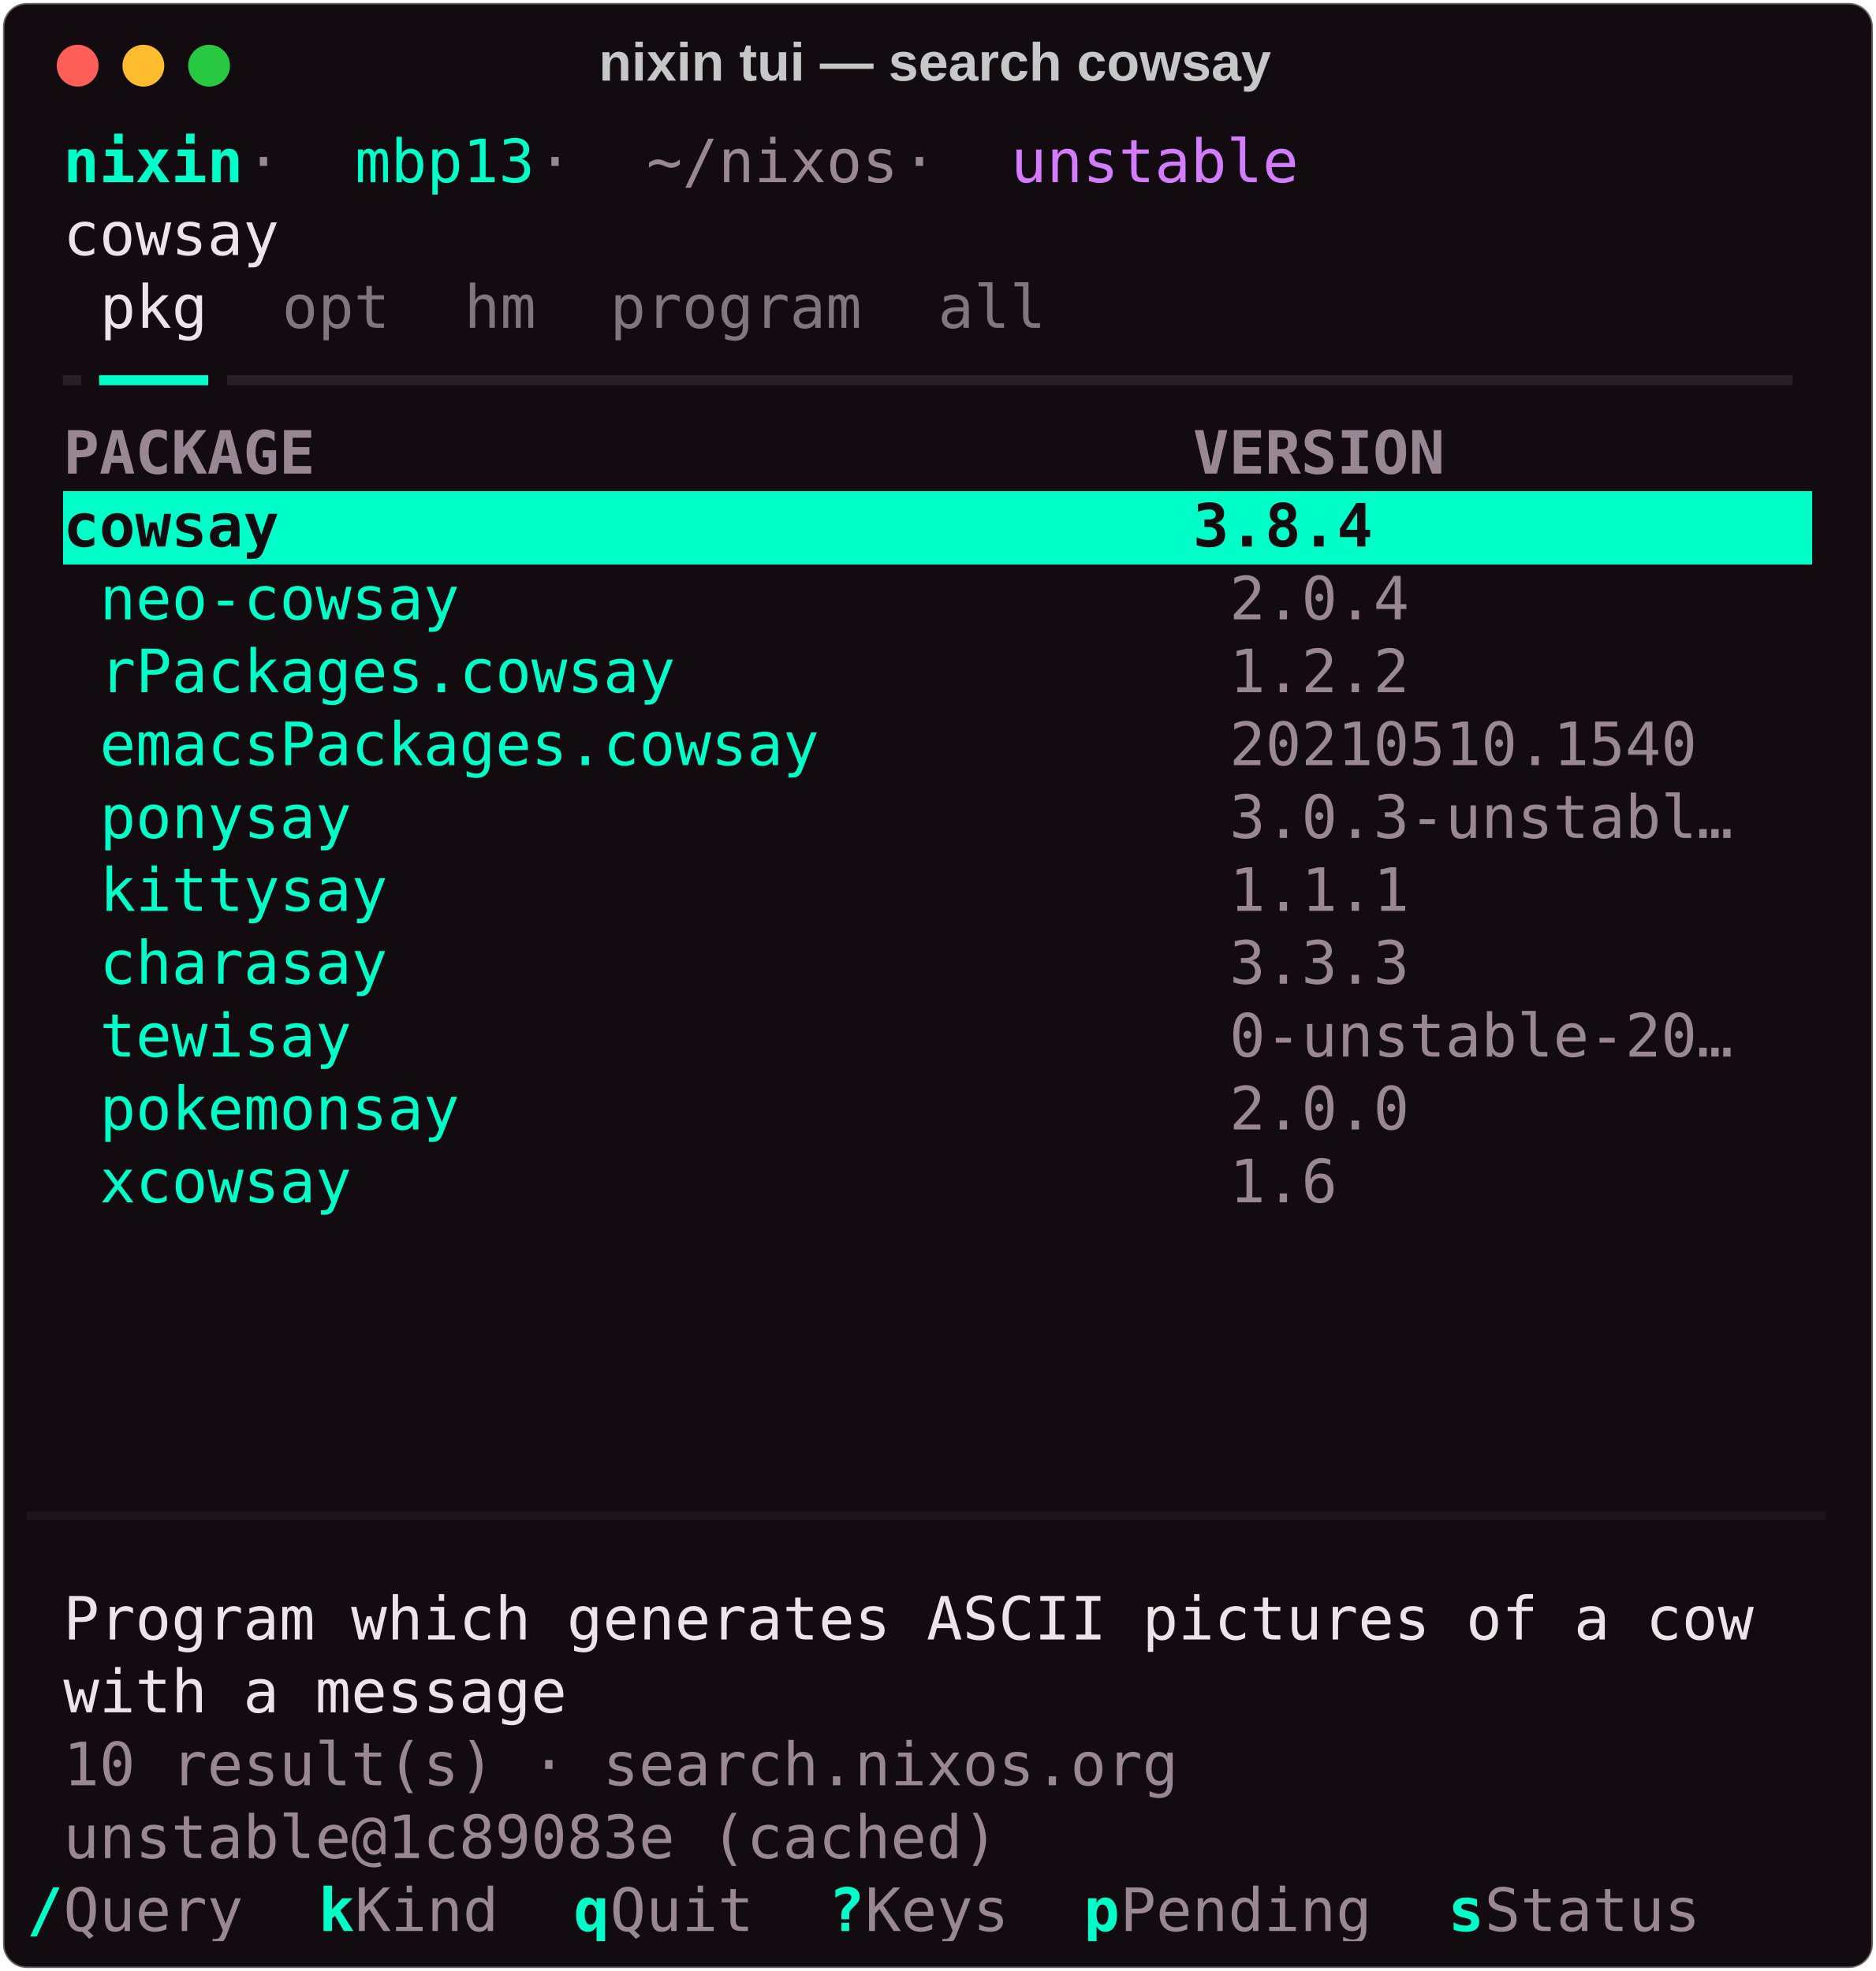
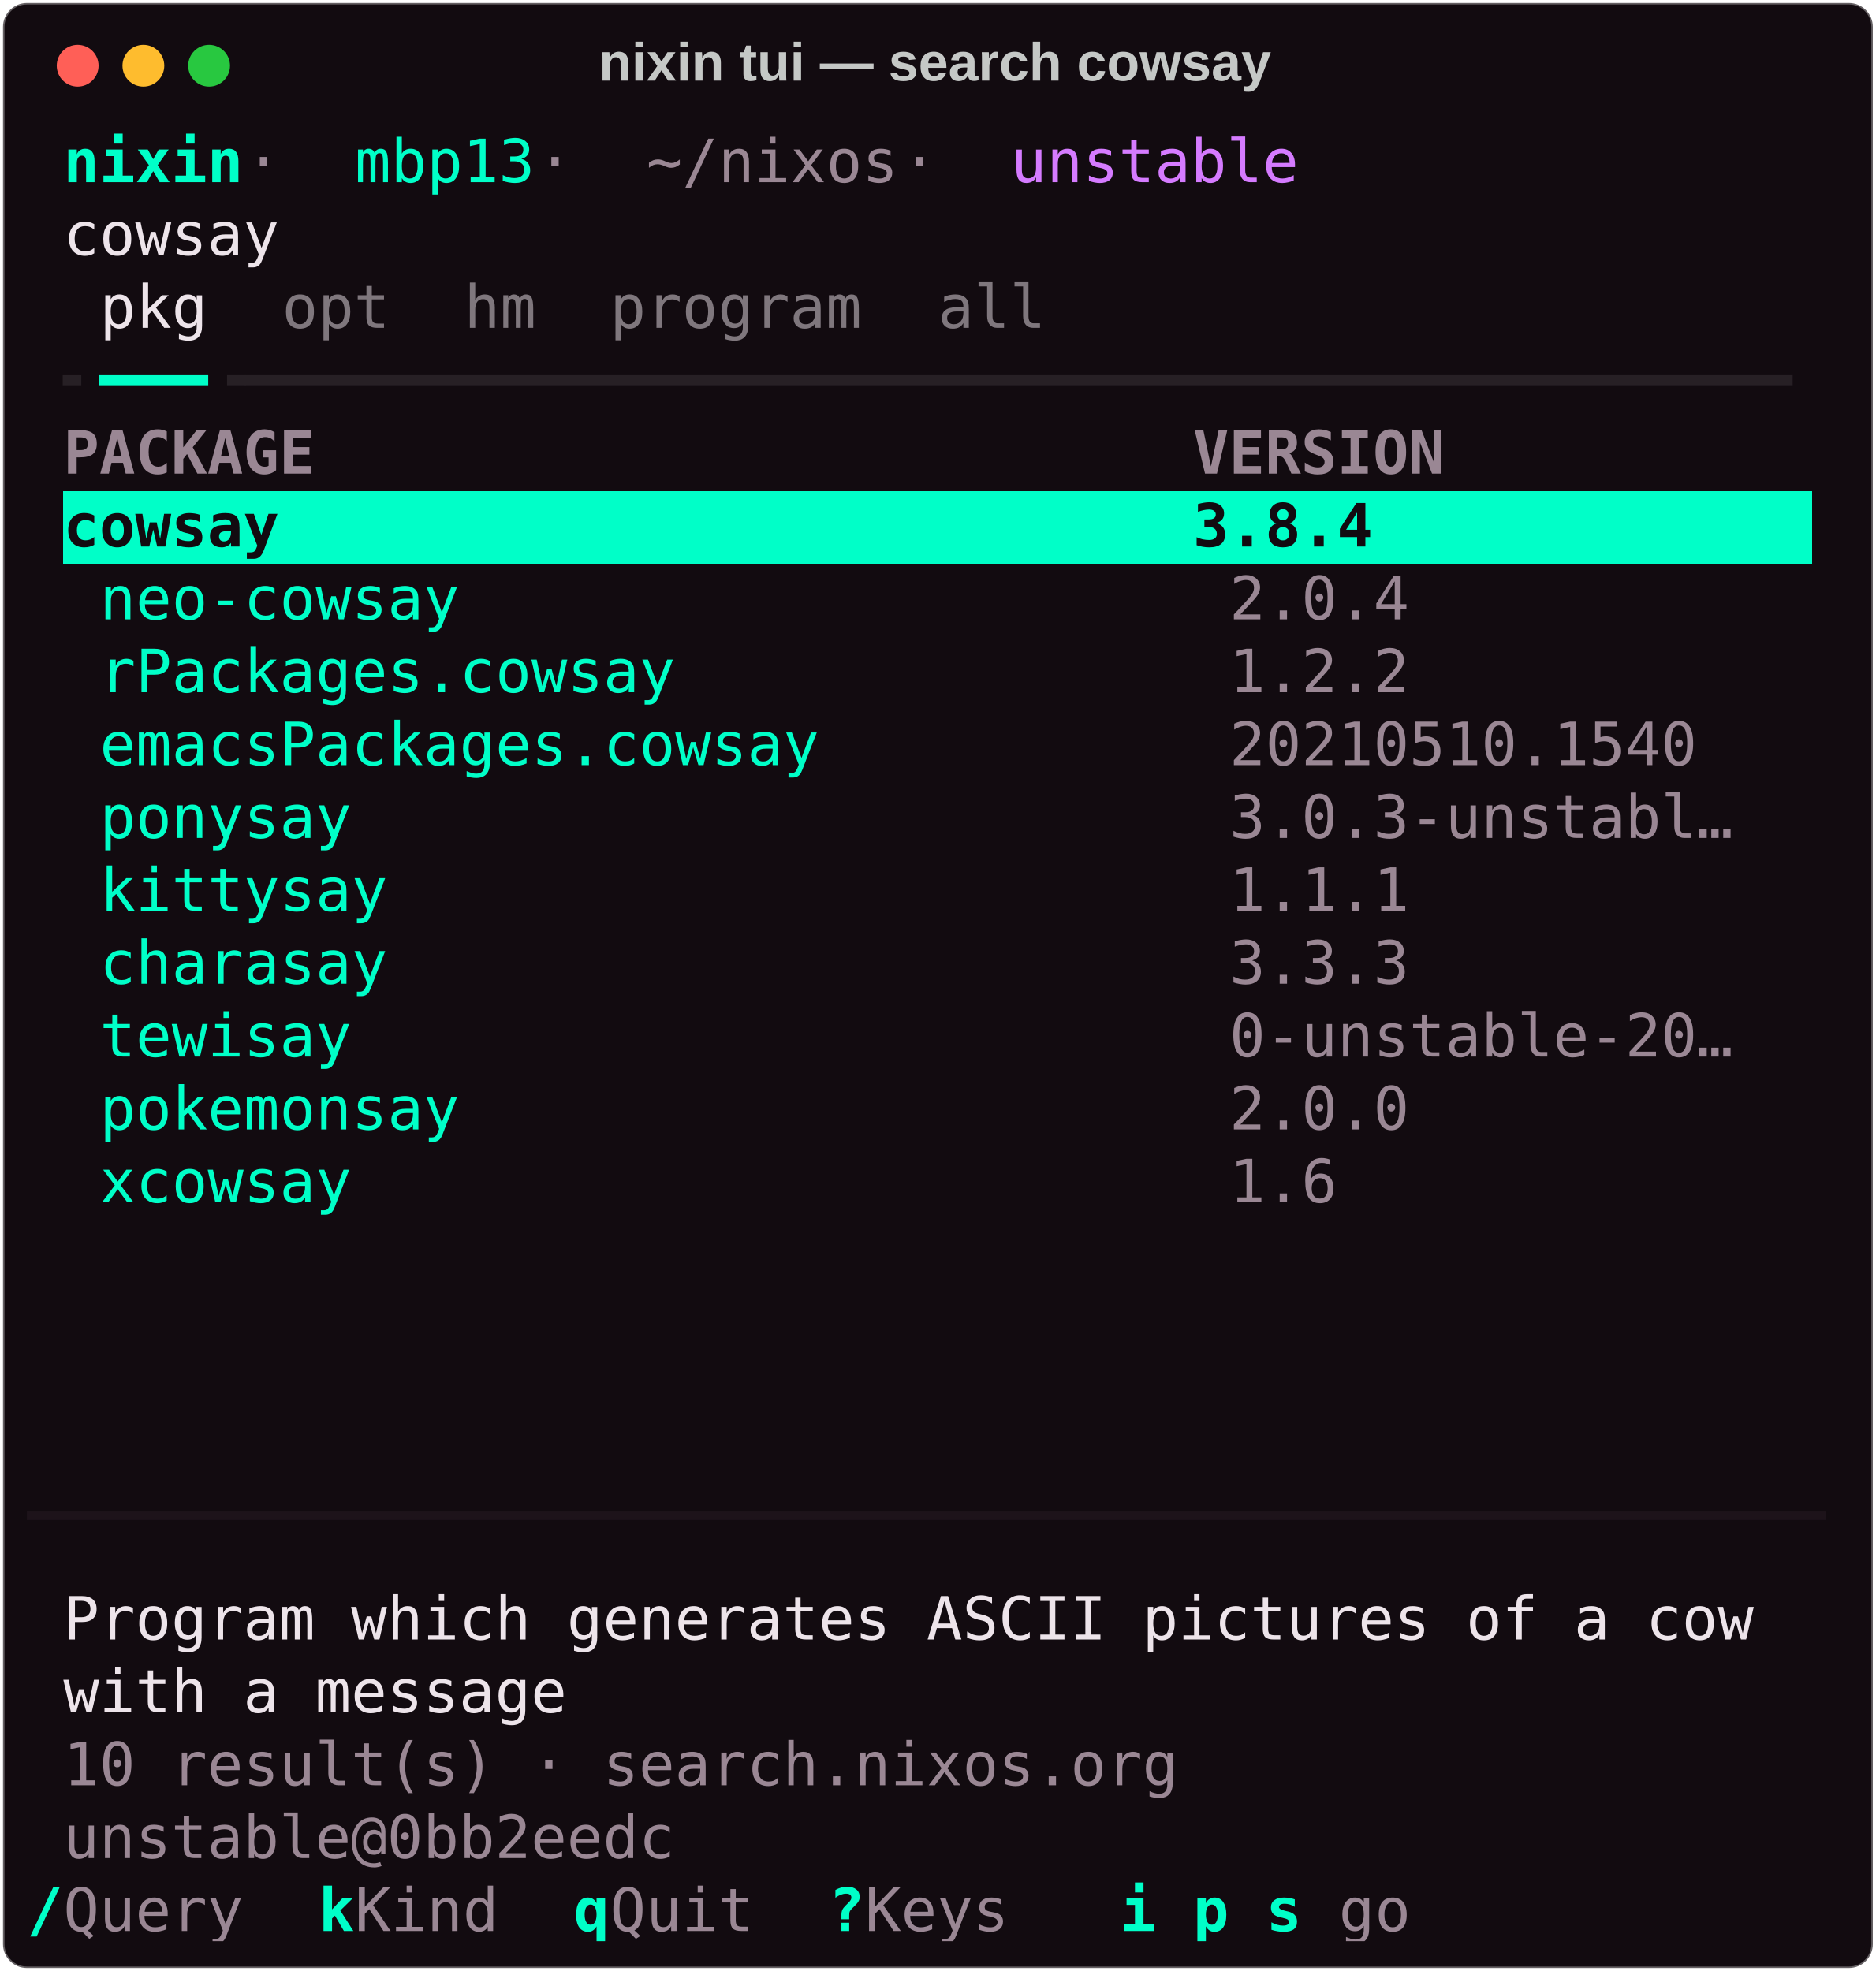
<svg xmlns="http://www.w3.org/2000/svg" class="rich-terminal" viewBox="0 0 628 660.0">
  <style>

    @font-face {
        font-family: "Fira Code";
        src: local("FiraCode-Regular"),
                url("https://cdnjs.cloudflare.com/ajax/libs/firacode/6.2.0/woff2/FiraCode-Regular.woff2") format("woff2"),
                url("https://cdnjs.cloudflare.com/ajax/libs/firacode/6.2.0/woff/FiraCode-Regular.woff") format("woff");
        font-style: normal;
        font-weight: 400;
    }
    @font-face {
        font-family: "Fira Code";
        src: local("FiraCode-Bold"),
                url("https://cdnjs.cloudflare.com/ajax/libs/firacode/6.2.0/woff2/FiraCode-Bold.woff2") format("woff2"),
                url("https://cdnjs.cloudflare.com/ajax/libs/firacode/6.2.0/woff/FiraCode-Bold.woff") format("woff");
        font-style: bold;
        font-weight: 700;
    }

-     .terminal-1102578616-matrix {
+     .terminal-1963552994-matrix {
        font-family: Fira Code, monospace;
        font-size: 20px;
        line-height: 24.4px;
        font-variant-east-asian: full-width;
    }

-     .terminal-1102578616-title {
+     .terminal-1963552994-title {
        font-size: 18px;
        font-weight: bold;
        font-family: arial;
    }

-     .terminal-1102578616-r1 { fill: #c5c8c6 }
- .terminal-1102578616-r2 { fill: #00ffc8;font-weight: bold }
- .terminal-1102578616-r3 { fill: #9a8794 }
- .terminal-1102578616-r4 { fill: #00ffc8 }
- .terminal-1102578616-r5 { fill: #d57bff }
- .terminal-1102578616-r6 { fill: #ede4ea }
- .terminal-1102578616-r7 { fill: #7f777d }
- .terminal-1102578616-r8 { fill: #272025 }
- .terminal-1102578616-r9 { fill: #9a8794;font-weight: bold }
- .terminal-1102578616-r10 { fill: #120b10;font-weight: bold }
- .terminal-1102578616-r11 { fill: #1d131a }
+     .terminal-1963552994-r1 { fill: #c5c8c6 }
+ .terminal-1963552994-r2 { fill: #00ffc8;font-weight: bold }
+ .terminal-1963552994-r3 { fill: #9a8794 }
+ .terminal-1963552994-r4 { fill: #00ffc8 }
+ .terminal-1963552994-r5 { fill: #d57bff }
+ .terminal-1963552994-r6 { fill: #ede4ea }
+ .terminal-1963552994-r7 { fill: #7f777d }
+ .terminal-1963552994-r8 { fill: #272025 }
+ .terminal-1963552994-r9 { fill: #9a8794;font-weight: bold }
+ .terminal-1963552994-r10 { fill: #120b10;font-weight: bold }
+ .terminal-1963552994-r11 { fill: #1d131a }
    </style>
  <defs>
-     <clipPath id="terminal-1102578616-clip-terminal">
+     <clipPath id="terminal-1963552994-clip-terminal">
      <rect x="0" y="0" width="609.0" height="609.0" />
    </clipPath>
-     <clipPath id="terminal-1102578616-line-0">
+     <clipPath id="terminal-1963552994-line-0">
      <rect x="0" y="1.5" width="610" height="24.65" />
    </clipPath>
-     <clipPath id="terminal-1102578616-line-1">
+     <clipPath id="terminal-1963552994-line-1">
      <rect x="0" y="25.9" width="610" height="24.65" />
    </clipPath>
-     <clipPath id="terminal-1102578616-line-2">
+     <clipPath id="terminal-1963552994-line-2">
      <rect x="0" y="50.3" width="610" height="24.65" />
    </clipPath>
-     <clipPath id="terminal-1102578616-line-3">
+     <clipPath id="terminal-1963552994-line-3">
      <rect x="0" y="74.7" width="610" height="24.65" />
    </clipPath>
-     <clipPath id="terminal-1102578616-line-4">
+     <clipPath id="terminal-1963552994-line-4">
      <rect x="0" y="99.1" width="610" height="24.65" />
    </clipPath>
-     <clipPath id="terminal-1102578616-line-5">
+     <clipPath id="terminal-1963552994-line-5">
      <rect x="0" y="123.5" width="610" height="24.65" />
    </clipPath>
-     <clipPath id="terminal-1102578616-line-6">
+     <clipPath id="terminal-1963552994-line-6">
      <rect x="0" y="147.9" width="610" height="24.65" />
    </clipPath>
-     <clipPath id="terminal-1102578616-line-7">
+     <clipPath id="terminal-1963552994-line-7">
      <rect x="0" y="172.3" width="610" height="24.65" />
    </clipPath>
-     <clipPath id="terminal-1102578616-line-8">
+     <clipPath id="terminal-1963552994-line-8">
      <rect x="0" y="196.7" width="610" height="24.65" />
    </clipPath>
-     <clipPath id="terminal-1102578616-line-9">
+     <clipPath id="terminal-1963552994-line-9">
      <rect x="0" y="221.1" width="610" height="24.65" />
    </clipPath>
-     <clipPath id="terminal-1102578616-line-10">
+     <clipPath id="terminal-1963552994-line-10">
      <rect x="0" y="245.5" width="610" height="24.65" />
    </clipPath>
-     <clipPath id="terminal-1102578616-line-11">
+     <clipPath id="terminal-1963552994-line-11">
      <rect x="0" y="269.9" width="610" height="24.65" />
    </clipPath>
-     <clipPath id="terminal-1102578616-line-12">
+     <clipPath id="terminal-1963552994-line-12">
      <rect x="0" y="294.3" width="610" height="24.65" />
    </clipPath>
-     <clipPath id="terminal-1102578616-line-13">
+     <clipPath id="terminal-1963552994-line-13">
      <rect x="0" y="318.7" width="610" height="24.65" />
    </clipPath>
-     <clipPath id="terminal-1102578616-line-14">
+     <clipPath id="terminal-1963552994-line-14">
      <rect x="0" y="343.1" width="610" height="24.65" />
    </clipPath>
-     <clipPath id="terminal-1102578616-line-15">
+     <clipPath id="terminal-1963552994-line-15">
      <rect x="0" y="367.5" width="610" height="24.65" />
    </clipPath>
-     <clipPath id="terminal-1102578616-line-16">
+     <clipPath id="terminal-1963552994-line-16">
      <rect x="0" y="391.9" width="610" height="24.65" />
    </clipPath>
-     <clipPath id="terminal-1102578616-line-17">
+     <clipPath id="terminal-1963552994-line-17">
      <rect x="0" y="416.3" width="610" height="24.65" />
    </clipPath>
-     <clipPath id="terminal-1102578616-line-18">
+     <clipPath id="terminal-1963552994-line-18">
      <rect x="0" y="440.7" width="610" height="24.65" />
    </clipPath>
-     <clipPath id="terminal-1102578616-line-19">
+     <clipPath id="terminal-1963552994-line-19">
      <rect x="0" y="465.1" width="610" height="24.65" />
    </clipPath>
-     <clipPath id="terminal-1102578616-line-20">
+     <clipPath id="terminal-1963552994-line-20">
      <rect x="0" y="489.5" width="610" height="24.65" />
    </clipPath>
-     <clipPath id="terminal-1102578616-line-21">
+     <clipPath id="terminal-1963552994-line-21">
      <rect x="0" y="513.9" width="610" height="24.65" />
    </clipPath>
-     <clipPath id="terminal-1102578616-line-22">
+     <clipPath id="terminal-1963552994-line-22">
      <rect x="0" y="538.3" width="610" height="24.65" />
    </clipPath>
-     <clipPath id="terminal-1102578616-line-23">
+     <clipPath id="terminal-1963552994-line-23">
      <rect x="0" y="562.7" width="610" height="24.65" />
    </clipPath>
  </defs>
  <rect fill="#120b10" stroke="rgba(255,255,255,0.35)" stroke-width="1" x="1" y="1" width="626" height="658" rx="8" />
-   <text class="terminal-1102578616-title" fill="#c5c8c6" text-anchor="middle" x="313" y="27">nixin tui — search cowsay</text>
+   <text class="terminal-1963552994-title" fill="#c5c8c6" text-anchor="middle" x="313" y="27">nixin tui — search cowsay</text>
  <g transform="translate(26,22)">
    <circle cx="0" cy="0" r="7" fill="#ff5f57" />
    <circle cx="22" cy="0" r="7" fill="#febc2e" />
    <circle cx="44" cy="0" r="7" fill="#28c840" />
  </g>
-   <g transform="translate(9, 41)" clip-path="url(#terminal-1102578616-clip-terminal)">
+   <g transform="translate(9, 41)" clip-path="url(#terminal-1963552994-clip-terminal)">
    <rect fill="#00ffc8" x="12.2" y="123.5" width="378.2" height="24.65" shape-rendering="crispEdges" />
    <rect fill="#00ffc8" x="390.4" y="123.5" width="195.2" height="24.65" shape-rendering="crispEdges" />
    <rect fill="#00ffc8" x="585.6" y="123.5" width="12.2" height="24.65" shape-rendering="crispEdges" />
-     <g class="terminal-1102578616-matrix">
-       <text class="terminal-1102578616-r2" x="12.2" y="20" textLength="61" clip-path="url(#terminal-1102578616-line-0)">nixin</text>
-       <text class="terminal-1102578616-r3" x="73.2" y="20" textLength="36.6" clip-path="url(#terminal-1102578616-line-0)"> · </text>
-       <text class="terminal-1102578616-r4" x="109.8" y="20" textLength="61" clip-path="url(#terminal-1102578616-line-0)">mbp13</text>
-       <text class="terminal-1102578616-r3" x="170.8" y="20" textLength="36.6" clip-path="url(#terminal-1102578616-line-0)"> · </text>
-       <text class="terminal-1102578616-r3" x="207.4" y="20" textLength="85.4" clip-path="url(#terminal-1102578616-line-0)">~/nixos</text>
-       <text class="terminal-1102578616-r3" x="292.8" y="20" textLength="36.6" clip-path="url(#terminal-1102578616-line-0)"> · </text>
-       <text class="terminal-1102578616-r5" x="329.4" y="20" textLength="97.6" clip-path="url(#terminal-1102578616-line-0)">unstable</text>
-       <text class="terminal-1102578616-r1" x="610" y="20" textLength="12.2" clip-path="url(#terminal-1102578616-line-0)">
- </text>
-       <text class="terminal-1102578616-r6" x="12.2" y="44.4" textLength="73.2" clip-path="url(#terminal-1102578616-line-1)">cowsay</text>
-       <text class="terminal-1102578616-r1" x="610" y="44.4" textLength="12.2" clip-path="url(#terminal-1102578616-line-1)">
- </text>
-       <text class="terminal-1102578616-r6" x="24.4" y="68.8" textLength="36.6" clip-path="url(#terminal-1102578616-line-2)">pkg</text>
-       <text class="terminal-1102578616-r7" x="85.4" y="68.8" textLength="36.6" clip-path="url(#terminal-1102578616-line-2)">opt</text>
-       <text class="terminal-1102578616-r7" x="146.4" y="68.8" textLength="24.4" clip-path="url(#terminal-1102578616-line-2)">hm</text>
-       <text class="terminal-1102578616-r7" x="195.2" y="68.8" textLength="85.4" clip-path="url(#terminal-1102578616-line-2)">program</text>
-       <text class="terminal-1102578616-r7" x="305" y="68.8" textLength="36.6" clip-path="url(#terminal-1102578616-line-2)">all</text>
-       <text class="terminal-1102578616-r1" x="610" y="68.8" textLength="12.2" clip-path="url(#terminal-1102578616-line-2)">
- </text>
-       <text class="terminal-1102578616-r8" x="12.2" y="93.2" textLength="12.2" clip-path="url(#terminal-1102578616-line-3)">╸</text>
-       <text class="terminal-1102578616-r4" x="24.4" y="93.2" textLength="36.6" clip-path="url(#terminal-1102578616-line-3)">━━━</text>
-       <text class="terminal-1102578616-r8" x="61" y="93.2" textLength="12.2" clip-path="url(#terminal-1102578616-line-3)">╺</text>
-       <text class="terminal-1102578616-r8" x="73.2" y="93.2" textLength="524.6" clip-path="url(#terminal-1102578616-line-3)">━━━━━━━━━━━━━━━━━━━━━━━━━━━━━━━━━━━━━━━━━━━</text>
-       <text class="terminal-1102578616-r1" x="610" y="93.2" textLength="12.2" clip-path="url(#terminal-1102578616-line-3)">
- </text>
-       <text class="terminal-1102578616-r9" x="12.2" y="117.6" textLength="378.2" clip-path="url(#terminal-1102578616-line-4)"> PACKAGE                       </text>
-       <text class="terminal-1102578616-r9" x="390.4" y="117.6" textLength="195.2" clip-path="url(#terminal-1102578616-line-4)"> VERSION        </text>
-       <text class="terminal-1102578616-r1" x="610" y="117.6" textLength="12.2" clip-path="url(#terminal-1102578616-line-4)">
- </text>
-       <text class="terminal-1102578616-r10" x="12.2" y="142" textLength="378.2" clip-path="url(#terminal-1102578616-line-5)"> cowsay                        </text>
-       <text class="terminal-1102578616-r10" x="390.4" y="142" textLength="195.2" clip-path="url(#terminal-1102578616-line-5)"> 3.8.4          </text>
-       <text class="terminal-1102578616-r1" x="610" y="142" textLength="12.2" clip-path="url(#terminal-1102578616-line-5)">
- </text>
-       <text class="terminal-1102578616-r4" x="24.4" y="166.4" textLength="122" clip-path="url(#terminal-1102578616-line-6)">neo-cowsay</text>
-       <text class="terminal-1102578616-r3" x="402.6" y="166.4" textLength="61" clip-path="url(#terminal-1102578616-line-6)">2.0.4</text>
-       <text class="terminal-1102578616-r1" x="610" y="166.4" textLength="12.2" clip-path="url(#terminal-1102578616-line-6)">
- </text>
-       <text class="terminal-1102578616-r4" x="24.4" y="190.8" textLength="195.2" clip-path="url(#terminal-1102578616-line-7)">rPackages.cowsay</text>
-       <text class="terminal-1102578616-r3" x="402.6" y="190.8" textLength="61" clip-path="url(#terminal-1102578616-line-7)">1.2.2</text>
-       <text class="terminal-1102578616-r1" x="610" y="190.8" textLength="12.2" clip-path="url(#terminal-1102578616-line-7)">
- </text>
-       <text class="terminal-1102578616-r4" x="24.4" y="215.2" textLength="244" clip-path="url(#terminal-1102578616-line-8)">emacsPackages.cowsay</text>
-       <text class="terminal-1102578616-r3" x="402.6" y="215.2" textLength="158.6" clip-path="url(#terminal-1102578616-line-8)">20210510.1540</text>
-       <text class="terminal-1102578616-r1" x="610" y="215.2" textLength="12.2" clip-path="url(#terminal-1102578616-line-8)">
- </text>
-       <text class="terminal-1102578616-r4" x="24.4" y="239.6" textLength="85.4" clip-path="url(#terminal-1102578616-line-9)">ponysay</text>
-       <text class="terminal-1102578616-r3" x="402.6" y="239.6" textLength="170.8" clip-path="url(#terminal-1102578616-line-9)">3.0.3-unstabl…</text>
-       <text class="terminal-1102578616-r1" x="610" y="239.6" textLength="12.2" clip-path="url(#terminal-1102578616-line-9)">
- </text>
-       <text class="terminal-1102578616-r4" x="24.4" y="264" textLength="97.6" clip-path="url(#terminal-1102578616-line-10)">kittysay</text>
-       <text class="terminal-1102578616-r3" x="402.6" y="264" textLength="61" clip-path="url(#terminal-1102578616-line-10)">1.1.1</text>
-       <text class="terminal-1102578616-r1" x="610" y="264" textLength="12.2" clip-path="url(#terminal-1102578616-line-10)">
- </text>
-       <text class="terminal-1102578616-r4" x="24.4" y="288.4" textLength="97.6" clip-path="url(#terminal-1102578616-line-11)">charasay</text>
-       <text class="terminal-1102578616-r3" x="402.6" y="288.4" textLength="61" clip-path="url(#terminal-1102578616-line-11)">3.3.3</text>
-       <text class="terminal-1102578616-r1" x="610" y="288.4" textLength="12.2" clip-path="url(#terminal-1102578616-line-11)">
- </text>
-       <text class="terminal-1102578616-r4" x="24.4" y="312.8" textLength="85.4" clip-path="url(#terminal-1102578616-line-12)">tewisay</text>
-       <text class="terminal-1102578616-r3" x="402.6" y="312.8" textLength="170.8" clip-path="url(#terminal-1102578616-line-12)">0-unstable-20…</text>
-       <text class="terminal-1102578616-r1" x="610" y="312.8" textLength="12.2" clip-path="url(#terminal-1102578616-line-12)">
- </text>
-       <text class="terminal-1102578616-r4" x="24.4" y="337.2" textLength="122" clip-path="url(#terminal-1102578616-line-13)">pokemonsay</text>
-       <text class="terminal-1102578616-r3" x="402.6" y="337.2" textLength="61" clip-path="url(#terminal-1102578616-line-13)">2.0.0</text>
-       <text class="terminal-1102578616-r1" x="610" y="337.2" textLength="12.2" clip-path="url(#terminal-1102578616-line-13)">
- </text>
-       <text class="terminal-1102578616-r4" x="24.4" y="361.6" textLength="85.4" clip-path="url(#terminal-1102578616-line-14)">xcowsay</text>
-       <text class="terminal-1102578616-r3" x="402.6" y="361.6" textLength="36.6" clip-path="url(#terminal-1102578616-line-14)">1.6</text>
-       <text class="terminal-1102578616-r1" x="610" y="361.6" textLength="12.2" clip-path="url(#terminal-1102578616-line-14)">
- </text>
-       <text class="terminal-1102578616-r1" x="610" y="386" textLength="12.2" clip-path="url(#terminal-1102578616-line-15)">
- </text>
-       <text class="terminal-1102578616-r1" x="610" y="410.4" textLength="12.2" clip-path="url(#terminal-1102578616-line-16)">
- </text>
-       <text class="terminal-1102578616-r1" x="610" y="434.8" textLength="12.2" clip-path="url(#terminal-1102578616-line-17)">
- </text>
-       <text class="terminal-1102578616-r1" x="610" y="459.2" textLength="12.2" clip-path="url(#terminal-1102578616-line-18)">
- </text>
-       <text class="terminal-1102578616-r11" x="0" y="483.6" textLength="610" clip-path="url(#terminal-1102578616-line-19)">▔▔▔▔▔▔▔▔▔▔▔▔▔▔▔▔▔▔▔▔▔▔▔▔▔▔▔▔▔▔▔▔▔▔▔▔▔▔▔▔▔▔▔▔▔▔▔▔▔▔</text>
-       <text class="terminal-1102578616-r1" x="610" y="483.6" textLength="12.2" clip-path="url(#terminal-1102578616-line-19)">
- </text>
-       <text class="terminal-1102578616-r6" x="12.2" y="508" textLength="573.4" clip-path="url(#terminal-1102578616-line-20)">Program which generates ASCII pictures of a cow</text>
-       <text class="terminal-1102578616-r1" x="610" y="508" textLength="12.2" clip-path="url(#terminal-1102578616-line-20)">
- </text>
-       <text class="terminal-1102578616-r6" x="12.2" y="532.4" textLength="170.8" clip-path="url(#terminal-1102578616-line-21)">with a message</text>
-       <text class="terminal-1102578616-r1" x="610" y="532.4" textLength="12.2" clip-path="url(#terminal-1102578616-line-21)">
- </text>
-       <text class="terminal-1102578616-r3" x="12.2" y="556.8" textLength="378.2" clip-path="url(#terminal-1102578616-line-22)">10 result(s) · search.nixos.org</text>
-       <text class="terminal-1102578616-r1" x="610" y="556.8" textLength="12.2" clip-path="url(#terminal-1102578616-line-22)">
- </text>
-       <text class="terminal-1102578616-r3" x="12.2" y="581.2" textLength="317.2" clip-path="url(#terminal-1102578616-line-23)">unstable@1c89083e (cached)</text>
-       <text class="terminal-1102578616-r1" x="610" y="581.2" textLength="12.2" clip-path="url(#terminal-1102578616-line-23)">
- </text>
-       <text class="terminal-1102578616-r2" x="0" y="605.6" textLength="12.2" clip-path="url(#terminal-1102578616-line-24)">/</text>
-       <text class="terminal-1102578616-r3" x="12.2" y="605.6" textLength="73.2" clip-path="url(#terminal-1102578616-line-24)"> Query</text>
-       <text class="terminal-1102578616-r2" x="97.6" y="605.6" textLength="12.2" clip-path="url(#terminal-1102578616-line-24)">k</text>
-       <text class="terminal-1102578616-r3" x="109.8" y="605.6" textLength="61" clip-path="url(#terminal-1102578616-line-24)"> Kind</text>
-       <text class="terminal-1102578616-r2" x="183" y="605.6" textLength="12.2" clip-path="url(#terminal-1102578616-line-24)">q</text>
-       <text class="terminal-1102578616-r3" x="195.2" y="605.6" textLength="61" clip-path="url(#terminal-1102578616-line-24)"> Quit</text>
-       <text class="terminal-1102578616-r2" x="268.4" y="605.6" textLength="12.2" clip-path="url(#terminal-1102578616-line-24)">?</text>
-       <text class="terminal-1102578616-r3" x="280.6" y="605.6" textLength="61" clip-path="url(#terminal-1102578616-line-24)"> Keys</text>
-       <text class="terminal-1102578616-r2" x="353.8" y="605.6" textLength="12.2" clip-path="url(#terminal-1102578616-line-24)">p</text>
-       <text class="terminal-1102578616-r3" x="366" y="605.6" textLength="97.6" clip-path="url(#terminal-1102578616-line-24)"> Pending</text>
-       <text class="terminal-1102578616-r2" x="475.8" y="605.6" textLength="12.2" clip-path="url(#terminal-1102578616-line-24)">s</text>
-       <text class="terminal-1102578616-r3" x="488" y="605.6" textLength="85.4" clip-path="url(#terminal-1102578616-line-24)"> Status</text>
+     <g class="terminal-1963552994-matrix">
+       <text class="terminal-1963552994-r2" x="12.2" y="20" textLength="61" clip-path="url(#terminal-1963552994-line-0)">nixin</text>
+       <text class="terminal-1963552994-r3" x="73.2" y="20" textLength="36.6" clip-path="url(#terminal-1963552994-line-0)"> · </text>
+       <text class="terminal-1963552994-r4" x="109.8" y="20" textLength="61" clip-path="url(#terminal-1963552994-line-0)">mbp13</text>
+       <text class="terminal-1963552994-r3" x="170.8" y="20" textLength="36.6" clip-path="url(#terminal-1963552994-line-0)"> · </text>
+       <text class="terminal-1963552994-r3" x="207.4" y="20" textLength="85.4" clip-path="url(#terminal-1963552994-line-0)">~/nixos</text>
+       <text class="terminal-1963552994-r3" x="292.8" y="20" textLength="36.6" clip-path="url(#terminal-1963552994-line-0)"> · </text>
+       <text class="terminal-1963552994-r5" x="329.4" y="20" textLength="97.6" clip-path="url(#terminal-1963552994-line-0)">unstable</text>
+       <text class="terminal-1963552994-r1" x="610" y="20" textLength="12.2" clip-path="url(#terminal-1963552994-line-0)">
+ </text>
+       <text class="terminal-1963552994-r6" x="12.2" y="44.4" textLength="73.2" clip-path="url(#terminal-1963552994-line-1)">cowsay</text>
+       <text class="terminal-1963552994-r1" x="610" y="44.4" textLength="12.2" clip-path="url(#terminal-1963552994-line-1)">
+ </text>
+       <text class="terminal-1963552994-r6" x="24.4" y="68.8" textLength="36.6" clip-path="url(#terminal-1963552994-line-2)">pkg</text>
+       <text class="terminal-1963552994-r7" x="85.4" y="68.8" textLength="36.6" clip-path="url(#terminal-1963552994-line-2)">opt</text>
+       <text class="terminal-1963552994-r7" x="146.4" y="68.8" textLength="24.4" clip-path="url(#terminal-1963552994-line-2)">hm</text>
+       <text class="terminal-1963552994-r7" x="195.2" y="68.8" textLength="85.4" clip-path="url(#terminal-1963552994-line-2)">program</text>
+       <text class="terminal-1963552994-r7" x="305" y="68.8" textLength="36.6" clip-path="url(#terminal-1963552994-line-2)">all</text>
+       <text class="terminal-1963552994-r1" x="610" y="68.8" textLength="12.2" clip-path="url(#terminal-1963552994-line-2)">
+ </text>
+       <text class="terminal-1963552994-r8" x="12.2" y="93.2" textLength="12.2" clip-path="url(#terminal-1963552994-line-3)">╸</text>
+       <text class="terminal-1963552994-r4" x="24.4" y="93.2" textLength="36.6" clip-path="url(#terminal-1963552994-line-3)">━━━</text>
+       <text class="terminal-1963552994-r8" x="61" y="93.2" textLength="12.2" clip-path="url(#terminal-1963552994-line-3)">╺</text>
+       <text class="terminal-1963552994-r8" x="73.2" y="93.2" textLength="524.6" clip-path="url(#terminal-1963552994-line-3)">━━━━━━━━━━━━━━━━━━━━━━━━━━━━━━━━━━━━━━━━━━━</text>
+       <text class="terminal-1963552994-r1" x="610" y="93.2" textLength="12.2" clip-path="url(#terminal-1963552994-line-3)">
+ </text>
+       <text class="terminal-1963552994-r9" x="12.2" y="117.6" textLength="378.2" clip-path="url(#terminal-1963552994-line-4)"> PACKAGE                       </text>
+       <text class="terminal-1963552994-r9" x="390.4" y="117.6" textLength="195.2" clip-path="url(#terminal-1963552994-line-4)"> VERSION        </text>
+       <text class="terminal-1963552994-r1" x="610" y="117.6" textLength="12.2" clip-path="url(#terminal-1963552994-line-4)">
+ </text>
+       <text class="terminal-1963552994-r10" x="12.2" y="142" textLength="378.2" clip-path="url(#terminal-1963552994-line-5)"> cowsay                        </text>
+       <text class="terminal-1963552994-r10" x="390.4" y="142" textLength="195.2" clip-path="url(#terminal-1963552994-line-5)"> 3.8.4          </text>
+       <text class="terminal-1963552994-r1" x="610" y="142" textLength="12.2" clip-path="url(#terminal-1963552994-line-5)">
+ </text>
+       <text class="terminal-1963552994-r4" x="24.4" y="166.4" textLength="122" clip-path="url(#terminal-1963552994-line-6)">neo-cowsay</text>
+       <text class="terminal-1963552994-r3" x="402.6" y="166.4" textLength="61" clip-path="url(#terminal-1963552994-line-6)">2.0.4</text>
+       <text class="terminal-1963552994-r1" x="610" y="166.4" textLength="12.2" clip-path="url(#terminal-1963552994-line-6)">
+ </text>
+       <text class="terminal-1963552994-r4" x="24.4" y="190.8" textLength="195.2" clip-path="url(#terminal-1963552994-line-7)">rPackages.cowsay</text>
+       <text class="terminal-1963552994-r3" x="402.6" y="190.8" textLength="61" clip-path="url(#terminal-1963552994-line-7)">1.2.2</text>
+       <text class="terminal-1963552994-r1" x="610" y="190.8" textLength="12.2" clip-path="url(#terminal-1963552994-line-7)">
+ </text>
+       <text class="terminal-1963552994-r4" x="24.4" y="215.2" textLength="244" clip-path="url(#terminal-1963552994-line-8)">emacsPackages.cowsay</text>
+       <text class="terminal-1963552994-r3" x="402.6" y="215.2" textLength="158.6" clip-path="url(#terminal-1963552994-line-8)">20210510.1540</text>
+       <text class="terminal-1963552994-r1" x="610" y="215.2" textLength="12.2" clip-path="url(#terminal-1963552994-line-8)">
+ </text>
+       <text class="terminal-1963552994-r4" x="24.4" y="239.6" textLength="85.4" clip-path="url(#terminal-1963552994-line-9)">ponysay</text>
+       <text class="terminal-1963552994-r3" x="402.6" y="239.6" textLength="170.8" clip-path="url(#terminal-1963552994-line-9)">3.0.3-unstabl…</text>
+       <text class="terminal-1963552994-r1" x="610" y="239.6" textLength="12.2" clip-path="url(#terminal-1963552994-line-9)">
+ </text>
+       <text class="terminal-1963552994-r4" x="24.4" y="264" textLength="97.6" clip-path="url(#terminal-1963552994-line-10)">kittysay</text>
+       <text class="terminal-1963552994-r3" x="402.6" y="264" textLength="61" clip-path="url(#terminal-1963552994-line-10)">1.1.1</text>
+       <text class="terminal-1963552994-r1" x="610" y="264" textLength="12.2" clip-path="url(#terminal-1963552994-line-10)">
+ </text>
+       <text class="terminal-1963552994-r4" x="24.4" y="288.4" textLength="97.6" clip-path="url(#terminal-1963552994-line-11)">charasay</text>
+       <text class="terminal-1963552994-r3" x="402.6" y="288.4" textLength="61" clip-path="url(#terminal-1963552994-line-11)">3.3.3</text>
+       <text class="terminal-1963552994-r1" x="610" y="288.4" textLength="12.2" clip-path="url(#terminal-1963552994-line-11)">
+ </text>
+       <text class="terminal-1963552994-r4" x="24.4" y="312.8" textLength="85.4" clip-path="url(#terminal-1963552994-line-12)">tewisay</text>
+       <text class="terminal-1963552994-r3" x="402.6" y="312.8" textLength="170.8" clip-path="url(#terminal-1963552994-line-12)">0-unstable-20…</text>
+       <text class="terminal-1963552994-r1" x="610" y="312.8" textLength="12.2" clip-path="url(#terminal-1963552994-line-12)">
+ </text>
+       <text class="terminal-1963552994-r4" x="24.4" y="337.2" textLength="122" clip-path="url(#terminal-1963552994-line-13)">pokemonsay</text>
+       <text class="terminal-1963552994-r3" x="402.6" y="337.2" textLength="61" clip-path="url(#terminal-1963552994-line-13)">2.0.0</text>
+       <text class="terminal-1963552994-r1" x="610" y="337.2" textLength="12.2" clip-path="url(#terminal-1963552994-line-13)">
+ </text>
+       <text class="terminal-1963552994-r4" x="24.4" y="361.6" textLength="85.4" clip-path="url(#terminal-1963552994-line-14)">xcowsay</text>
+       <text class="terminal-1963552994-r3" x="402.6" y="361.6" textLength="36.6" clip-path="url(#terminal-1963552994-line-14)">1.6</text>
+       <text class="terminal-1963552994-r1" x="610" y="361.6" textLength="12.2" clip-path="url(#terminal-1963552994-line-14)">
+ </text>
+       <text class="terminal-1963552994-r1" x="610" y="386" textLength="12.2" clip-path="url(#terminal-1963552994-line-15)">
+ </text>
+       <text class="terminal-1963552994-r1" x="610" y="410.4" textLength="12.2" clip-path="url(#terminal-1963552994-line-16)">
+ </text>
+       <text class="terminal-1963552994-r1" x="610" y="434.8" textLength="12.2" clip-path="url(#terminal-1963552994-line-17)">
+ </text>
+       <text class="terminal-1963552994-r1" x="610" y="459.2" textLength="12.2" clip-path="url(#terminal-1963552994-line-18)">
+ </text>
+       <text class="terminal-1963552994-r11" x="0" y="483.6" textLength="610" clip-path="url(#terminal-1963552994-line-19)">▔▔▔▔▔▔▔▔▔▔▔▔▔▔▔▔▔▔▔▔▔▔▔▔▔▔▔▔▔▔▔▔▔▔▔▔▔▔▔▔▔▔▔▔▔▔▔▔▔▔</text>
+       <text class="terminal-1963552994-r1" x="610" y="483.6" textLength="12.2" clip-path="url(#terminal-1963552994-line-19)">
+ </text>
+       <text class="terminal-1963552994-r6" x="12.2" y="508" textLength="573.4" clip-path="url(#terminal-1963552994-line-20)">Program which generates ASCII pictures of a cow</text>
+       <text class="terminal-1963552994-r1" x="610" y="508" textLength="12.2" clip-path="url(#terminal-1963552994-line-20)">
+ </text>
+       <text class="terminal-1963552994-r6" x="12.2" y="532.4" textLength="170.8" clip-path="url(#terminal-1963552994-line-21)">with a message</text>
+       <text class="terminal-1963552994-r1" x="610" y="532.4" textLength="12.2" clip-path="url(#terminal-1963552994-line-21)">
+ </text>
+       <text class="terminal-1963552994-r3" x="12.2" y="556.8" textLength="378.2" clip-path="url(#terminal-1963552994-line-22)">10 result(s) · search.nixos.org</text>
+       <text class="terminal-1963552994-r1" x="610" y="556.8" textLength="12.2" clip-path="url(#terminal-1963552994-line-22)">
+ </text>
+       <text class="terminal-1963552994-r3" x="12.2" y="581.2" textLength="207.4" clip-path="url(#terminal-1963552994-line-23)">unstable@0bb2eedc</text>
+       <text class="terminal-1963552994-r1" x="610" y="581.2" textLength="12.2" clip-path="url(#terminal-1963552994-line-23)">
+ </text>
+       <text class="terminal-1963552994-r2" x="0" y="605.6" textLength="12.2" clip-path="url(#terminal-1963552994-line-24)">/</text>
+       <text class="terminal-1963552994-r3" x="12.2" y="605.6" textLength="73.2" clip-path="url(#terminal-1963552994-line-24)"> Query</text>
+       <text class="terminal-1963552994-r2" x="97.6" y="605.6" textLength="12.2" clip-path="url(#terminal-1963552994-line-24)">k</text>
+       <text class="terminal-1963552994-r3" x="109.8" y="605.6" textLength="61" clip-path="url(#terminal-1963552994-line-24)"> Kind</text>
+       <text class="terminal-1963552994-r2" x="183" y="605.6" textLength="12.2" clip-path="url(#terminal-1963552994-line-24)">q</text>
+       <text class="terminal-1963552994-r3" x="195.2" y="605.6" textLength="61" clip-path="url(#terminal-1963552994-line-24)"> Quit</text>
+       <text class="terminal-1963552994-r2" x="268.4" y="605.6" textLength="12.2" clip-path="url(#terminal-1963552994-line-24)">?</text>
+       <text class="terminal-1963552994-r3" x="280.6" y="605.6" textLength="61" clip-path="url(#terminal-1963552994-line-24)"> Keys</text>
+       <text class="terminal-1963552994-r2" x="366" y="605.6" textLength="12.2" clip-path="url(#terminal-1963552994-line-24)">i</text>
+       <text class="terminal-1963552994-r2" x="390.4" y="605.6" textLength="12.2" clip-path="url(#terminal-1963552994-line-24)">p</text>
+       <text class="terminal-1963552994-r2" x="414.8" y="605.6" textLength="12.2" clip-path="url(#terminal-1963552994-line-24)">s</text>
+       <text class="terminal-1963552994-r3" x="439.2" y="605.6" textLength="24.4" clip-path="url(#terminal-1963552994-line-24)">go</text>
    </g>
  </g>
</svg>
